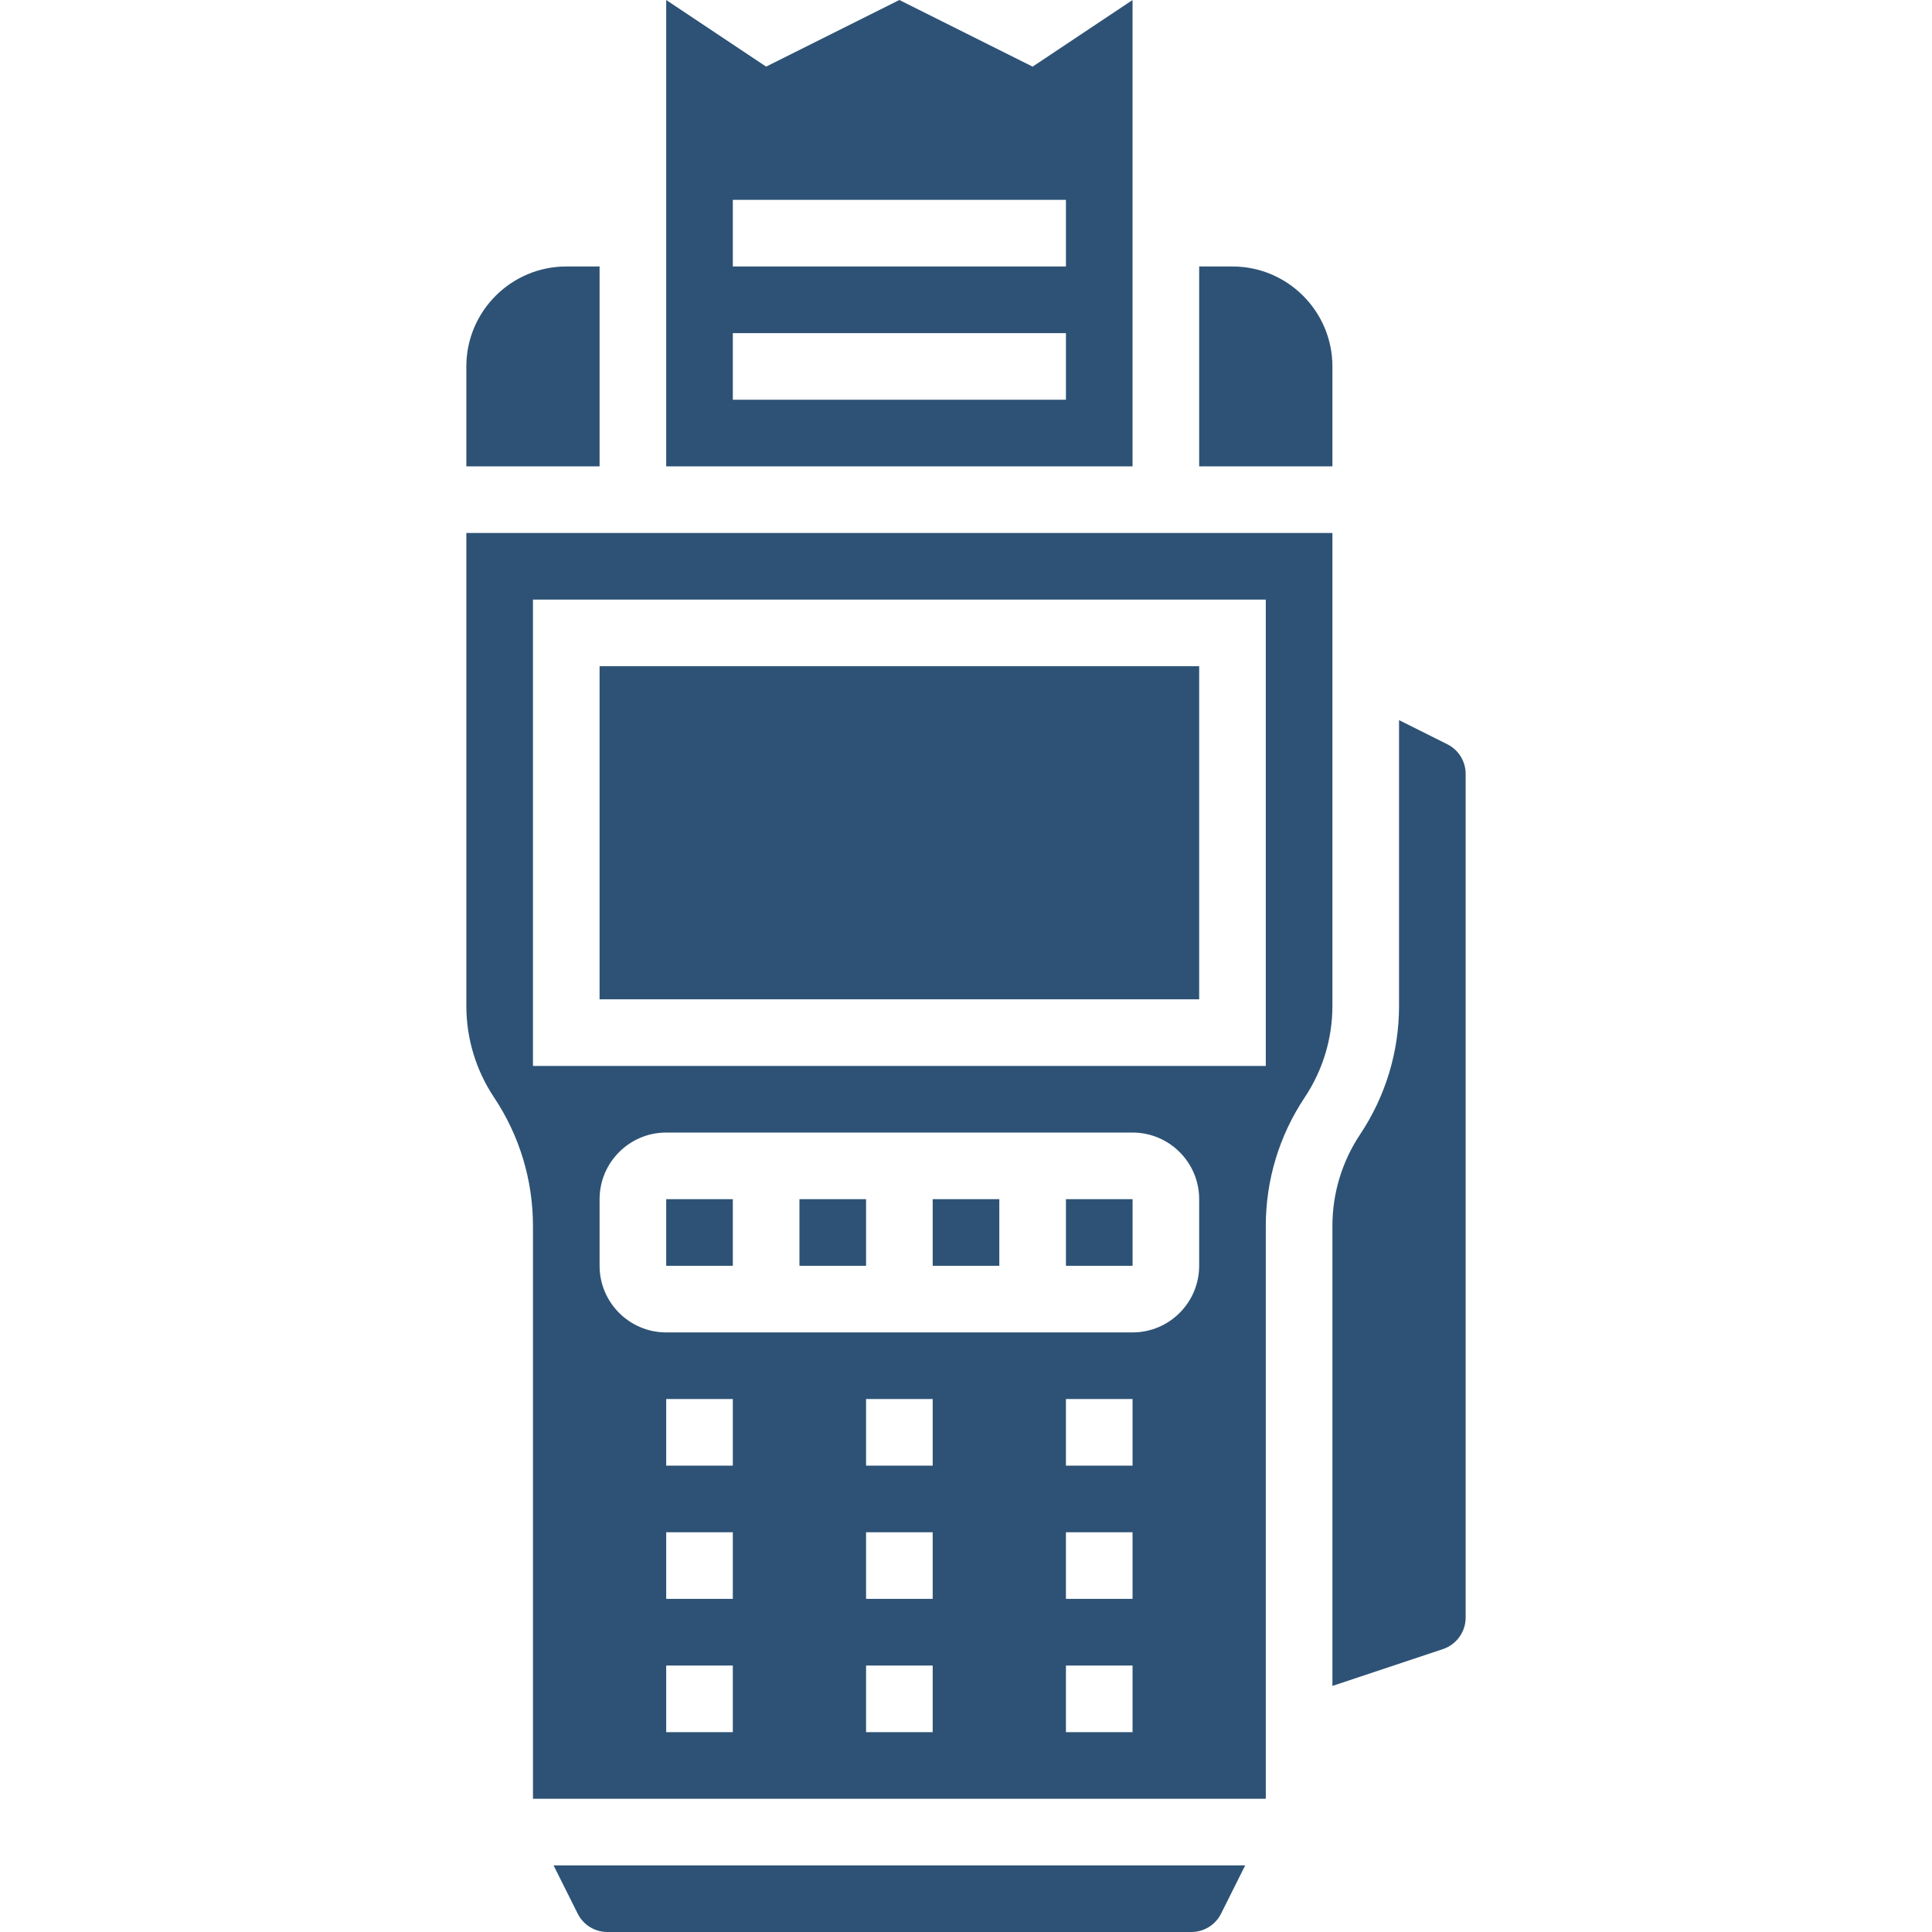
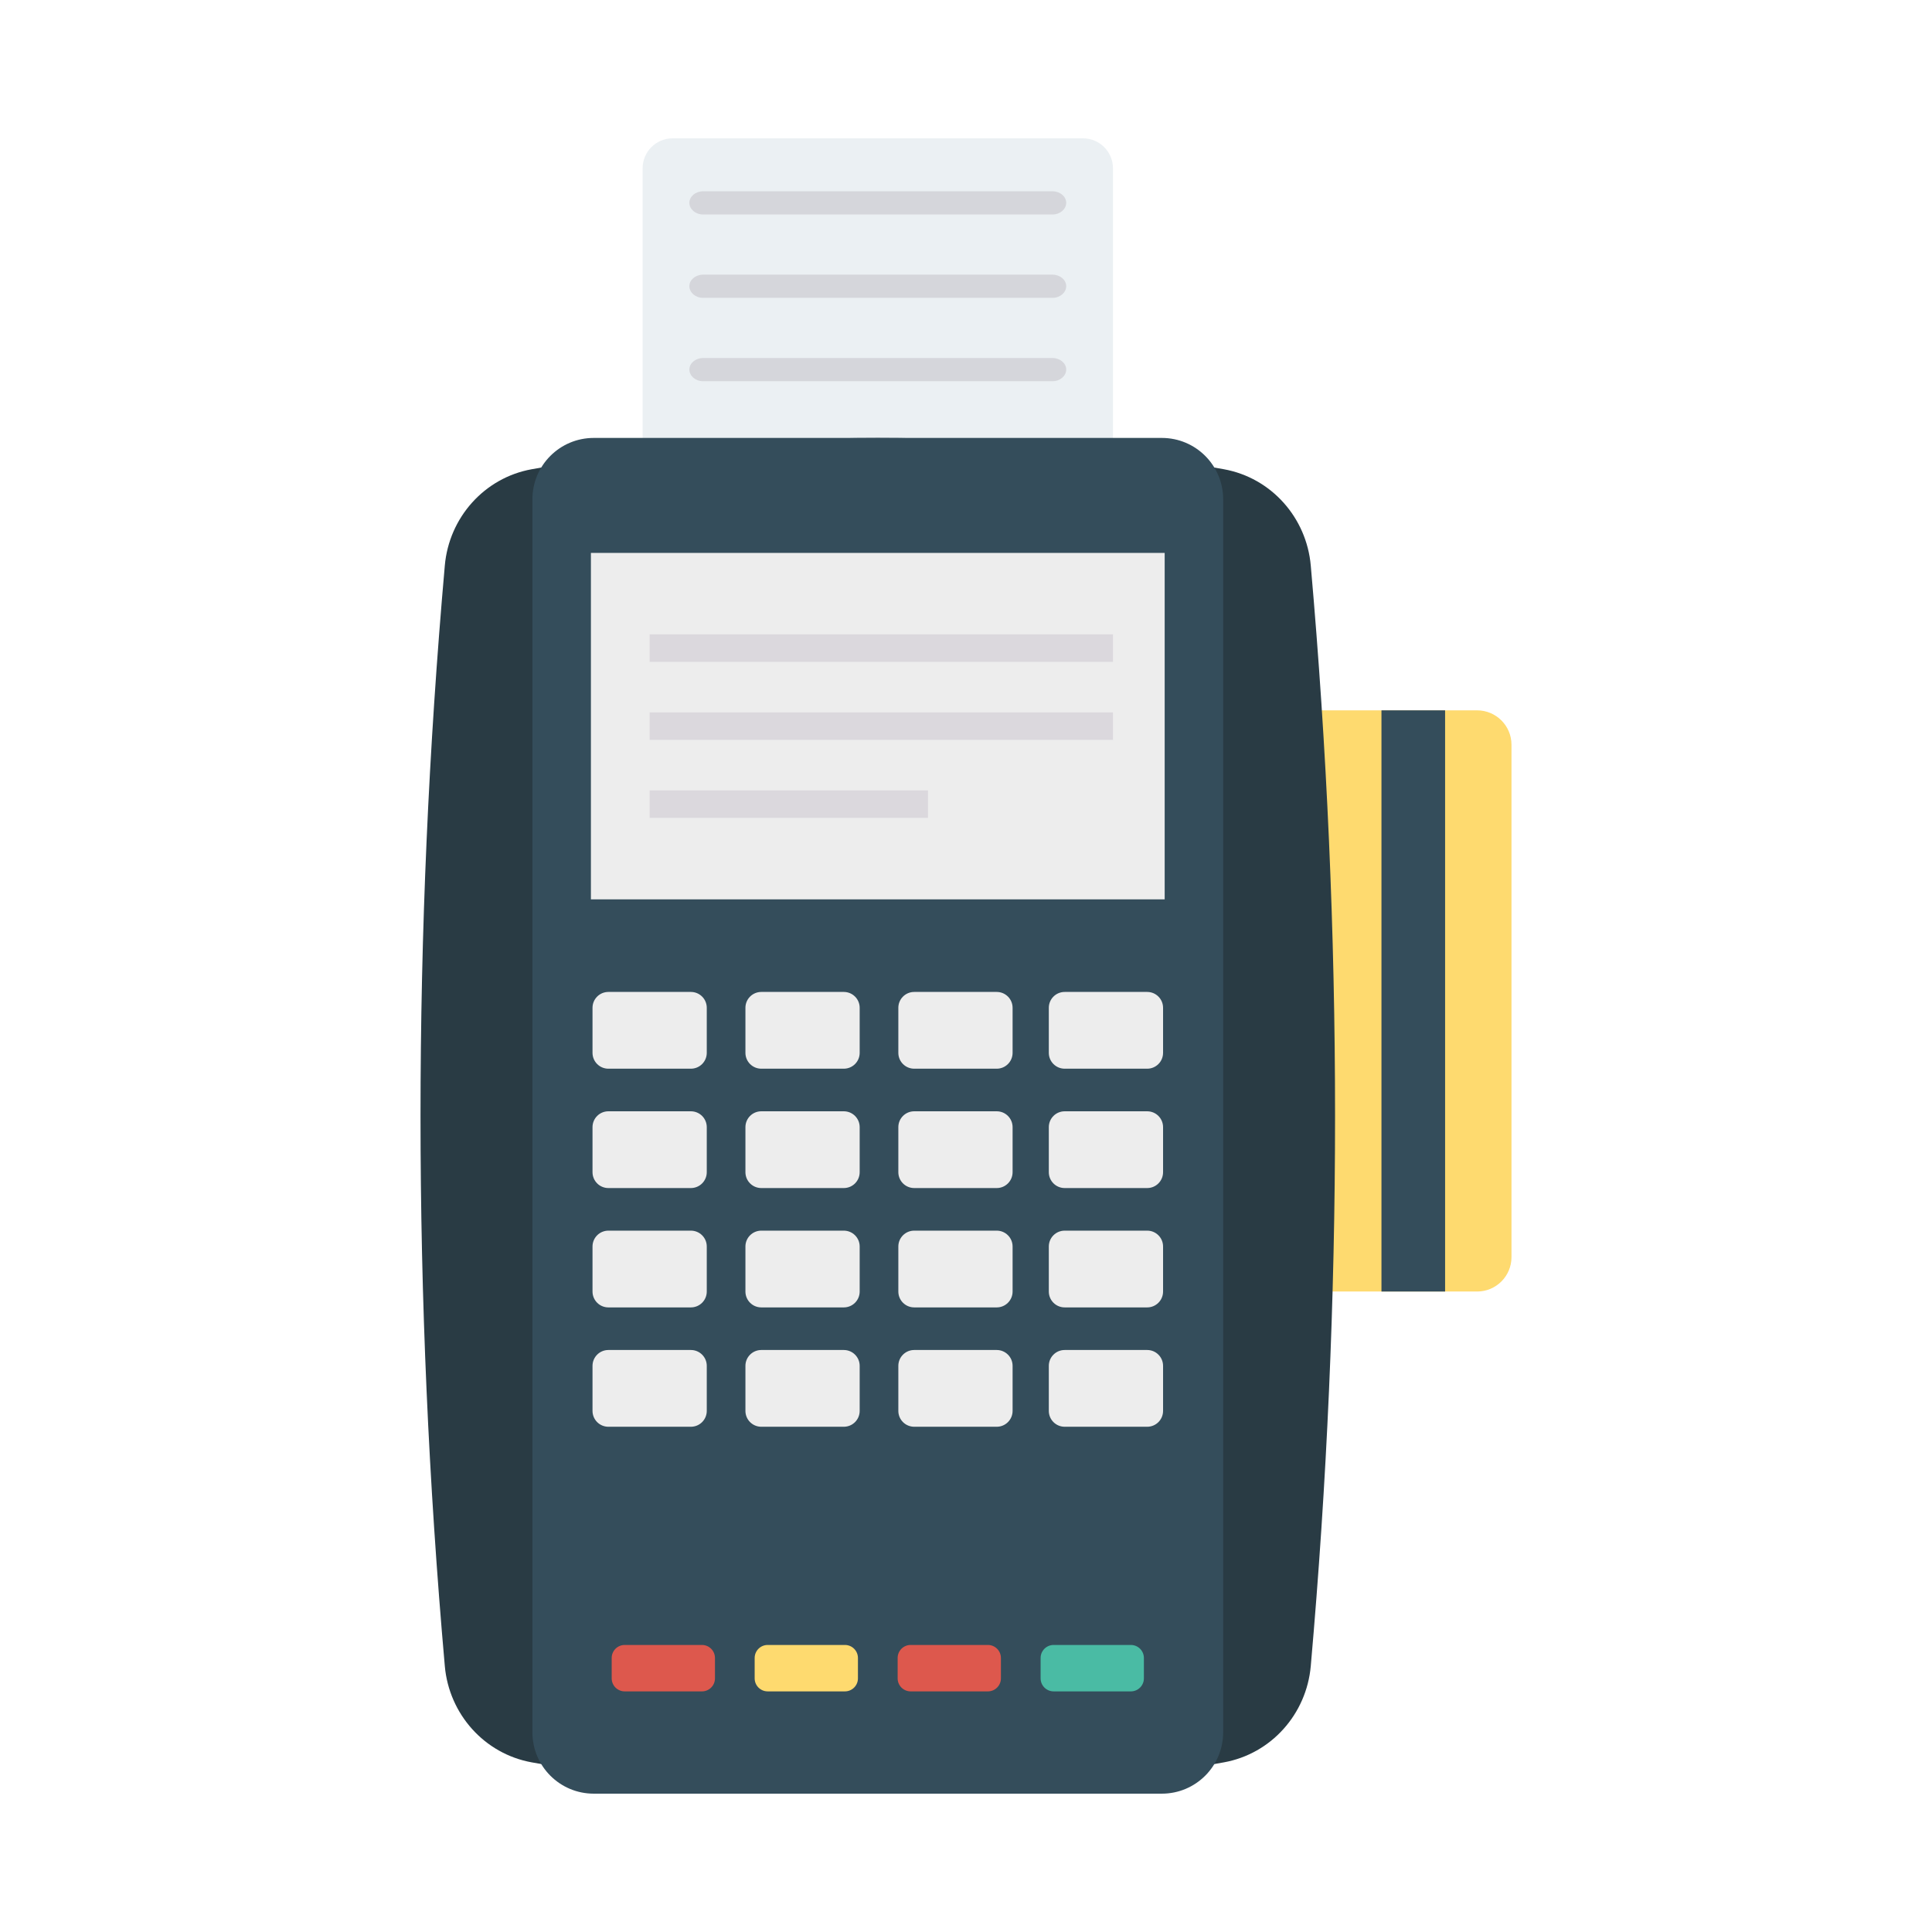
<svg xmlns="http://www.w3.org/2000/svg" width="512" height="512" viewBox="0 0 512 512" fill="none">
-   <path d="M176.551 317.793H194.206V335.448H176.551V317.793Z" fill="#2D5275" />
-   <path d="M211.863 317.793H229.518V335.448H211.863V317.793Z" fill="#2D5275" />
-   <path d="M353.103 97.104C353.103 82.505 341.22 70.621 326.621 70.621H317.793V123.586H353.103V97.104Z" fill="#2D5275" />
-   <path d="M247.172 317.793H264.827V335.448H247.172V317.793Z" fill="#2D5275" />
-   <path d="M158.896 70.621H150.068C135.47 70.621 123.586 82.505 123.586 97.104V123.586H158.896V70.621Z" fill="#2D5275" />
-   <path d="M300.137 0L273.654 17.655L238.344 0L203.034 17.655L176.551 0V123.586H300.137V0ZM282.482 105.931H194.206V88.276H282.482V105.931ZM282.482 70.621H194.206V52.966H282.482V70.621Z" fill="#2D5275" />
-   <path d="M153.087 507.116C154.591 510.128 157.617 512 160.979 512H315.712C319.074 512 322.1 510.128 323.604 507.116L329.992 494.344H146.699L153.087 507.116Z" fill="#2D5275" />
-   <path d="M158.895 176.552H317.791V264.828H158.895V176.552Z" fill="#2D5275" />
-   <path d="M353.103 141.241H123.586V266.565C123.586 275.228 126.129 283.612 130.931 290.823C137.676 300.948 141.241 312.724 141.241 324.884V476.688H335.448V324.884C335.448 312.724 339.012 300.948 345.758 290.832C350.56 283.612 353.103 275.228 353.103 266.565V141.241ZM194.206 459.036H176.551V441.38H194.206V459.036ZM194.206 423.724H176.551V406.068H194.206V423.724ZM194.206 388.414H176.551V370.759H194.206V388.414ZM247.172 459.036H229.517V441.38H247.172V459.036ZM247.172 423.724H229.517V406.068H247.172V423.724ZM247.172 388.414H229.517V370.759H247.172V388.414ZM300.138 459.036H282.482V441.38H300.138V459.036ZM300.138 423.724H282.482V406.068H300.138V423.724ZM300.138 388.414H282.482V370.759H300.138V388.414ZM317.793 335.448C317.793 345.185 309.875 353.104 300.138 353.104H176.551C166.814 353.104 158.896 345.185 158.896 335.448V317.793C158.896 308.056 166.814 300.138 176.551 300.138H300.138C309.875 300.138 317.793 308.056 317.793 317.793V335.448ZM335.448 282.483H141.241V158.896H335.448V282.483Z" fill="#2D5275" />
-   <path d="M282.484 317.793H300.148V335.448H282.484V317.793Z" fill="#2D5275" />
-   <path d="M383.532 197.224L370.761 190.836V266.565C370.761 278.724 367.196 290.5 360.45 300.616C355.648 307.836 353.105 316.22 353.105 324.884V446.788L382.377 437.036C385.989 435.828 388.415 432.464 388.415 428.66V205.116C388.415 201.754 386.545 198.728 383.532 197.224Z" fill="#2D5275" />
+   <path d="M391.446 188.249H338.747V342.268H391.446C396.479 342.268 400.558 338.188 400.558 333.156V197.361C400.558 192.329 396.479 188.249 391.446 188.249V188.249Z" fill="#FEDA6F" />
+   <path d="M366.102 188.249H382.966V342.268H366.102V188.249Z" fill="#344D5B" />
+   <path d="M286.998 36.661H178.248C173.858 36.661 170.299 40.22 170.299 44.611V125.848H294.948V44.611C294.948 40.22 291.389 36.661 286.998 36.661Z" fill="#EBF0F3" />
+   <path d="M282.557 53.749C282.557 55.435 280.915 56.84 278.946 56.84H186.3C184.331 56.84 182.689 55.435 182.689 53.749C182.689 52.063 184.331 50.693 186.3 50.693H278.946C280.915 50.693 282.557 52.063 282.557 53.749Z" fill="#D5D6DB" />
+   <path d="M282.557 75.843C282.557 77.529 280.915 78.934 278.946 78.934H186.3C184.331 78.934 182.689 77.529 182.689 75.843C182.689 74.157 184.331 72.787 186.3 72.787H278.946C280.915 72.787 282.557 74.157 282.557 75.843Z" fill="#D5D6DB" />
+   <path d="M282.557 97.936C282.557 99.622 280.915 101.027 278.946 101.027H186.3C184.331 101.027 182.689 99.622 182.689 97.936C182.689 96.25 184.331 94.88 186.3 94.88H278.946C280.915 94.88 282.557 96.25 282.557 97.936Z" fill="#D5D6DB" />
+   <path d="M347.366 149.866C346.243 137.157 336.895 126.625 324.341 124.354C263.196 113.291 202.051 113.291 140.906 124.354C128.352 126.625 119.003 137.157 117.881 149.866C109.296 247.087 109.296 344.309 117.881 441.53C119.003 454.238 128.352 464.771 140.906 467.042C202.051 478.104 263.196 478.104 324.341 467.042C336.895 464.771 346.243 454.238 347.366 441.53C355.951 344.309 355.951 247.087 347.366 149.866V149.866Z" fill="#293B44" />
+   <path d="M307.905 116.057H157.341C148.369 116.057 141.096 123.33 141.096 132.302V459.094C141.096 468.066 148.369 475.339 157.341 475.339H307.905C316.877 475.339 324.15 468.066 324.15 459.094V132.302C324.15 123.33 316.877 116.057 307.905 116.057V116.057Z" fill="#344D5B" />
+   <path d="M156.597 146.527H308.65V238.339H156.597V146.527Z" fill="#EDEDED" />
+   <path d="M183.095 262.874H161.228C158.905 262.874 157.022 264.757 157.022 267.079V279.01C157.022 281.333 158.905 283.215 161.228 283.215H183.095C185.418 283.215 187.301 281.333 187.301 279.01V267.079C187.301 264.757 185.418 262.874 183.095 262.874Z" fill="#EDEDED" />
+   <path d="M223.619 262.874H201.751C199.429 262.874 197.546 264.757 197.546 267.079V279.01C197.546 281.333 199.429 283.215 201.751 283.215H223.619C225.941 283.215 227.824 281.333 227.824 279.01V267.079C227.824 264.757 225.941 262.874 223.619 262.874Z" fill="#EDEDED" />
+   <path d="M264.142 262.874H242.275C239.952 262.874 238.069 264.757 238.069 267.079V279.01C238.069 281.333 239.952 283.215 242.275 283.215H264.142C266.465 283.215 268.348 281.333 268.348 279.01V267.079C268.348 264.757 266.465 262.874 264.142 262.874Z" fill="#EDEDED" />
+   <path d="M304.019 262.874H282.152C279.829 262.874 277.946 264.757 277.946 267.079V279.01C277.946 281.333 279.829 283.215 282.152 283.215H304.019C306.342 283.215 308.225 281.333 308.225 279.01V267.079C308.225 264.757 306.342 262.874 304.019 262.874Z" fill="#EDEDED" />
+   <path d="M183.095 294.504H161.228C158.905 294.504 157.022 296.387 157.022 298.709V310.64C157.022 312.962 158.905 314.845 161.228 314.845H183.095C185.418 314.845 187.301 312.962 187.301 310.64V298.709C187.301 296.387 185.418 294.504 183.095 294.504Z" fill="#EDEDED" />
+   <path d="M223.619 294.504H201.751C199.429 294.504 197.546 296.387 197.546 298.709V310.64C197.546 312.962 199.429 314.845 201.751 314.845H223.619C225.941 314.845 227.824 312.962 227.824 310.64V298.709C227.824 296.387 225.941 294.504 223.619 294.504Z" fill="#EDEDED" />
+   <path d="M264.142 294.504H242.275C239.952 294.504 238.069 296.387 238.069 298.709V310.64C238.069 312.962 239.952 314.845 242.275 314.845H264.142C266.465 314.845 268.348 312.962 268.348 310.64V298.709C268.348 296.387 266.465 294.504 264.142 294.504Z" fill="#EDEDED" />
+   <path d="M304.019 294.504H282.152C279.829 294.504 277.946 296.387 277.946 298.709V310.64C277.946 312.962 279.829 314.845 282.152 314.845H304.019C306.342 314.845 308.225 312.962 308.225 310.64V298.709C308.225 296.387 306.342 294.504 304.019 294.504Z" fill="#EDEDED" />
+   <path d="M183.095 326.134H161.228C158.905 326.134 157.022 328.017 157.022 330.339V342.27C157.022 344.592 158.905 346.475 161.228 346.475H183.095C185.418 346.475 187.301 344.592 187.301 342.27V330.339C187.301 328.017 185.418 326.134 183.095 326.134Z" fill="#EDEDED" />
+   <path d="M223.619 326.134H201.751C199.429 326.134 197.546 328.017 197.546 330.339V342.27C197.546 344.592 199.429 346.475 201.751 346.475H223.619C225.941 346.475 227.824 344.592 227.824 342.27V330.339C227.824 328.017 225.941 326.134 223.619 326.134Z" fill="#EDEDED" />
+   <path d="M264.142 326.134H242.275C239.952 326.134 238.069 328.017 238.069 330.339V342.27C238.069 344.592 239.952 346.475 242.275 346.475H264.142C266.465 346.475 268.348 344.592 268.348 342.27V330.339C268.348 328.017 266.465 326.134 264.142 326.134Z" fill="#EDEDED" />
+   <path d="M304.019 326.134H282.152C279.829 326.134 277.946 328.017 277.946 330.339V342.27C277.946 344.592 279.829 346.475 282.152 346.475H304.019C306.342 346.475 308.225 344.592 308.225 342.27V330.339C308.225 328.017 306.342 326.134 304.019 326.134Z" fill="#EDEDED" />
+   <path d="M183.095 357.764H161.228C158.905 357.764 157.022 359.646 157.022 361.969V373.9C157.022 376.222 158.905 378.105 161.228 378.105H183.095C185.418 378.105 187.301 376.222 187.301 373.9V361.969C187.301 359.646 185.418 357.764 183.095 357.764Z" fill="#EDEDED" />
+   <path d="M223.619 357.764H201.751C199.429 357.764 197.546 359.646 197.546 361.969V373.9C197.546 376.222 199.429 378.105 201.751 378.105H223.619C225.941 378.105 227.824 376.222 227.824 373.9V361.969C227.824 359.646 225.941 357.764 223.619 357.764Z" fill="#EDEDED" />
+   <path d="M264.142 357.764H242.275C239.952 357.764 238.069 359.646 238.069 361.969V373.9C238.069 376.222 239.952 378.105 242.275 378.105H264.142C266.465 378.105 268.348 376.222 268.348 373.9V361.969C268.348 359.646 266.465 357.764 264.142 357.764Z" fill="#EDEDED" />
+   <path d="M304.019 357.764H282.152C279.829 357.764 277.946 359.646 277.946 361.969V373.9C277.946 376.222 279.829 378.105 282.152 378.105H304.019C306.342 378.105 308.225 376.222 308.225 373.9V361.969C308.225 359.646 306.342 357.764 304.019 357.764Z" fill="#EDEDED" />
+   <path d="M186.024 435.931H165.554C163.649 435.931 162.104 437.475 162.104 439.381V444.783C162.104 446.689 163.649 448.233 165.554 448.233H186.024C187.929 448.233 189.473 446.689 189.473 444.783V439.381C189.473 437.475 187.929 435.931 186.024 435.931Z" fill="#DD584D" />
+   <path d="M223.913 435.931H203.444C201.539 435.931 199.994 437.475 199.994 439.381V444.783C199.994 446.689 201.539 448.233 203.444 448.233H223.913C225.819 448.233 227.363 446.689 227.363 444.783V439.381C227.363 437.475 225.819 435.931 223.913 435.931Z" fill="#FEDA6F" />
+   <path d="M261.803 435.931H241.333C239.428 435.931 237.884 437.475 237.884 439.381V444.783C237.884 446.689 239.428 448.233 241.333 448.233H261.803C263.708 448.233 265.253 446.689 265.253 444.783V439.381C265.253 437.475 263.708 435.931 261.803 435.931Z" fill="#DD584D" />
+   <path d="M299.693 435.931H279.223C277.318 435.931 275.773 437.475 275.773 439.381V444.783C275.773 446.689 277.318 448.233 279.223 448.233H299.693C301.598 448.233 303.142 446.689 303.142 444.783V439.381C303.142 437.475 301.598 435.931 299.693 435.931Z" fill="#4ABBA4" />
+   <path d="M172.161 168.113H294.948V175.407H172.161V168.113Z" fill="#DBD8DD" />
+   <path d="M172.161 188.786H294.948V196.08H172.161V188.786Z" fill="#DBD8DD" />
+   <path d="M172.161 209.459H245.926V216.753H172.161V209.459Z" fill="#DBD8DD" />
</svg>
